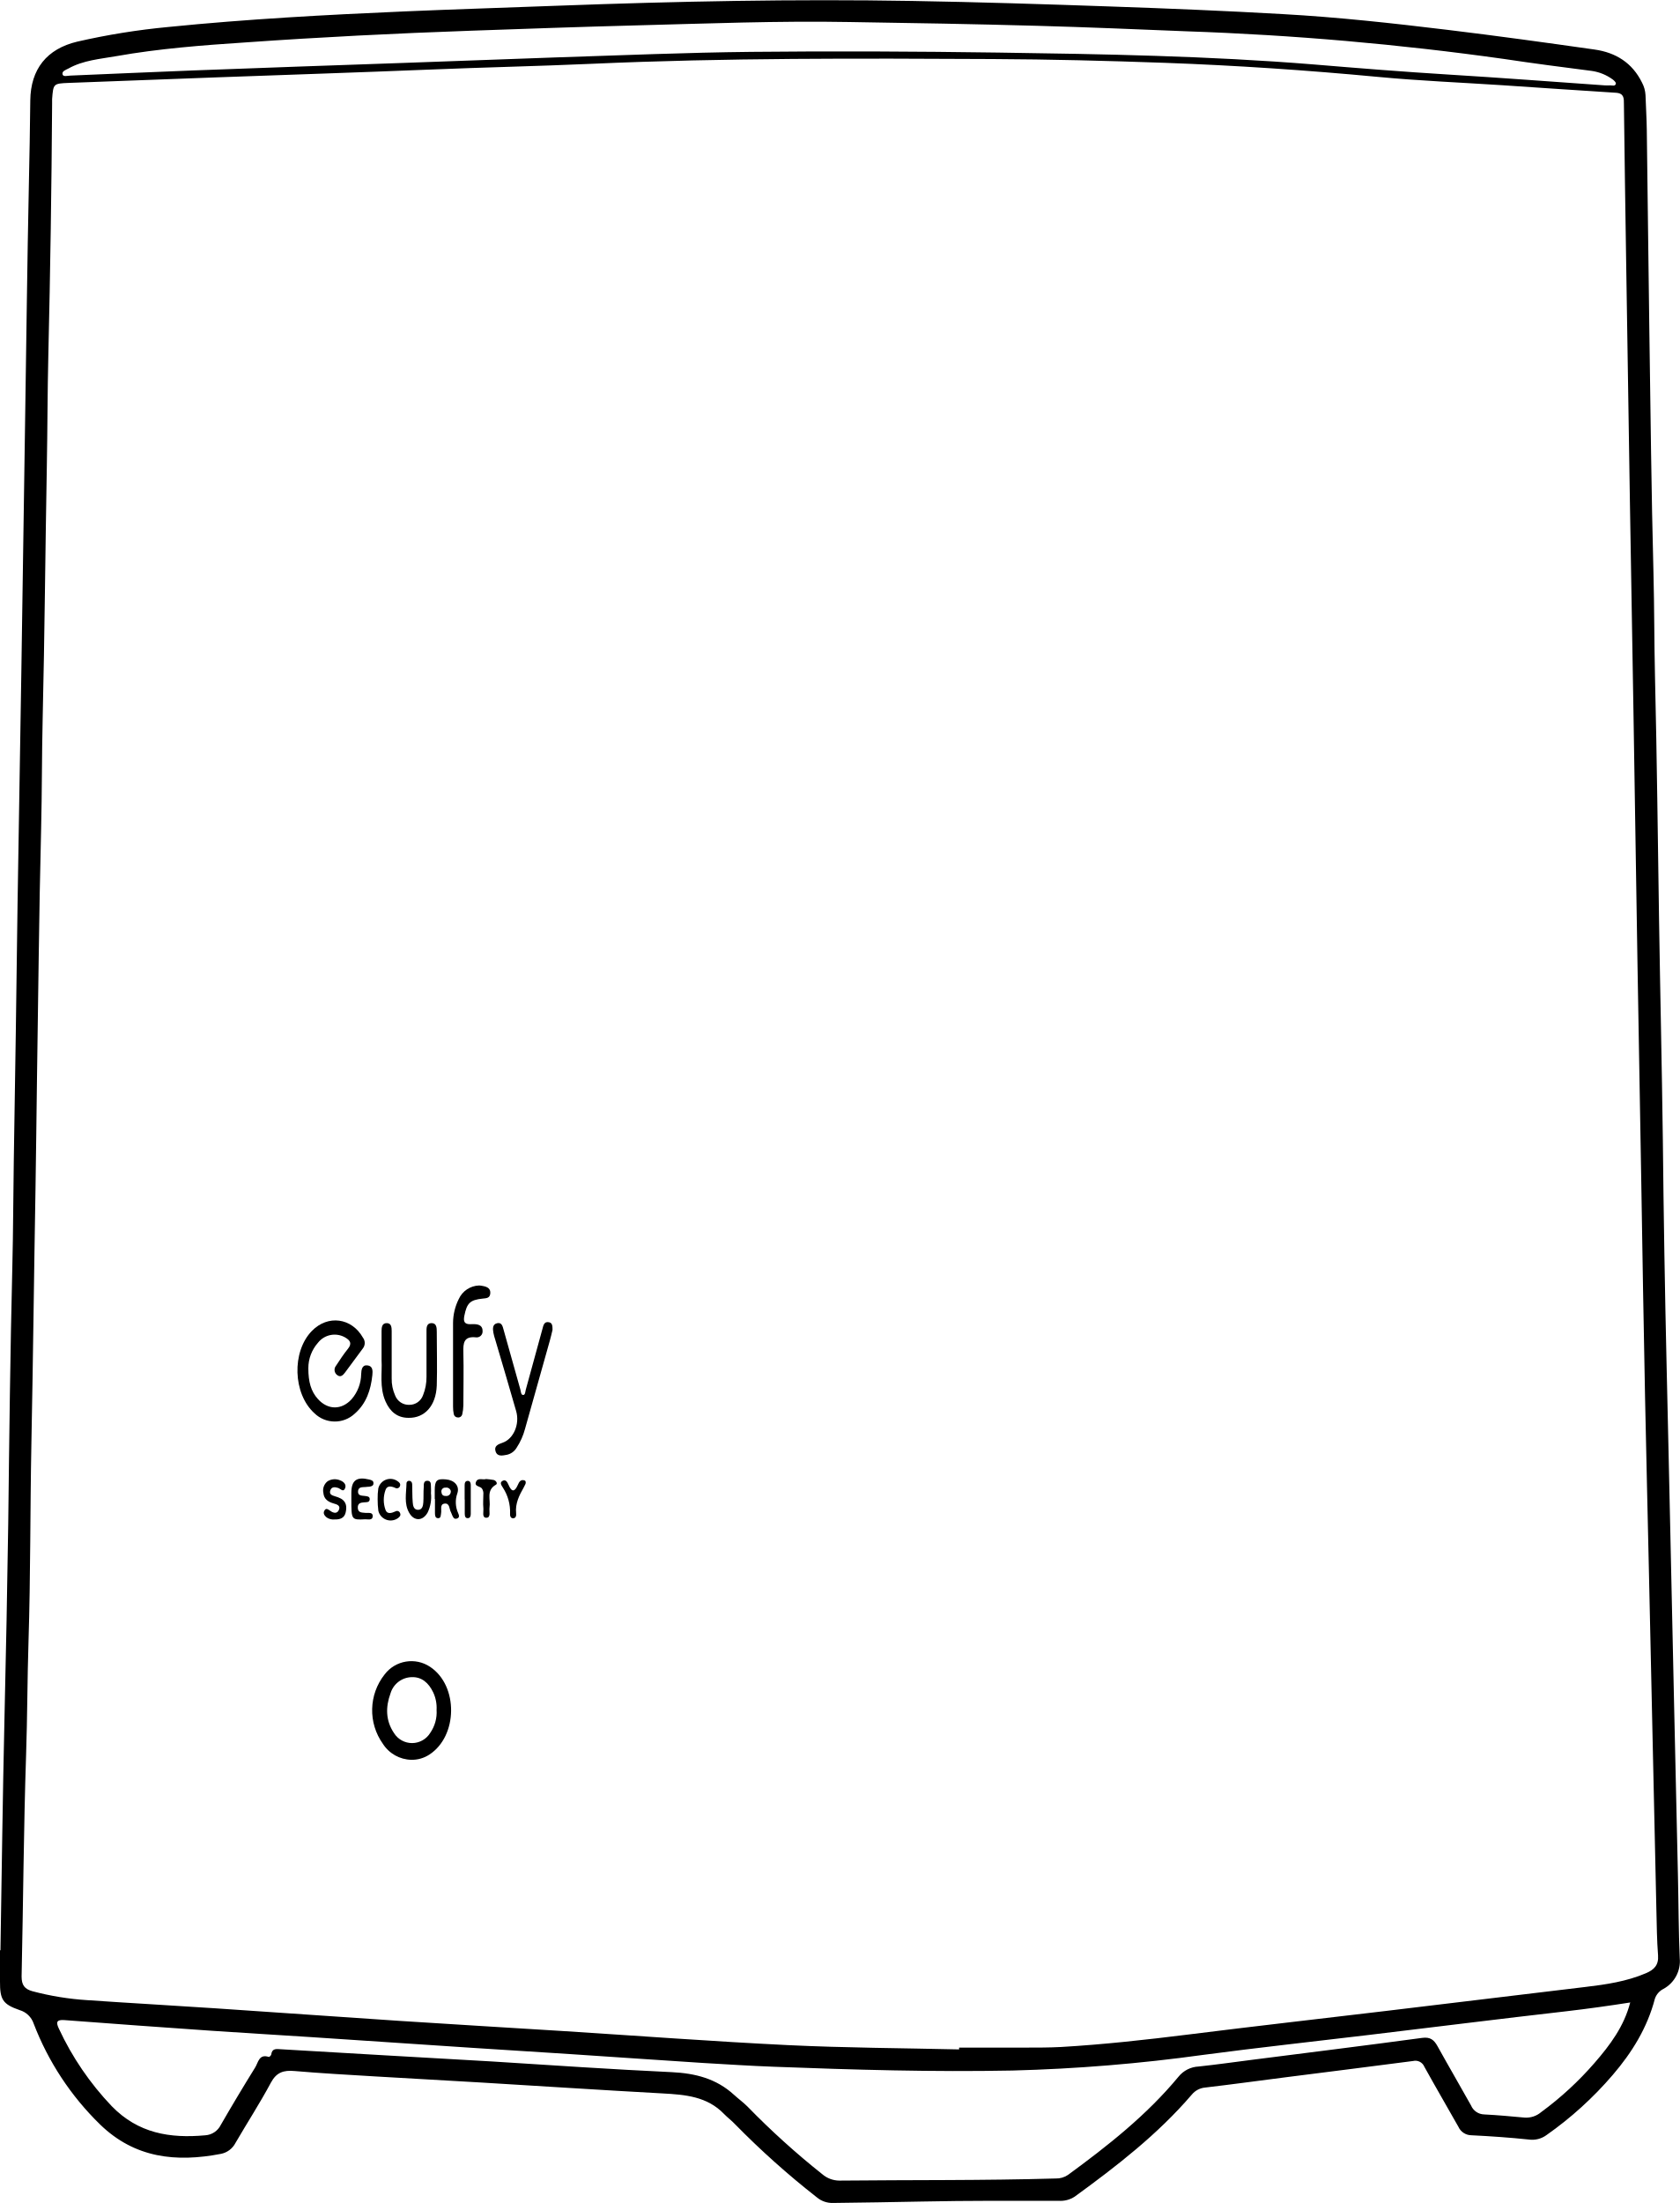
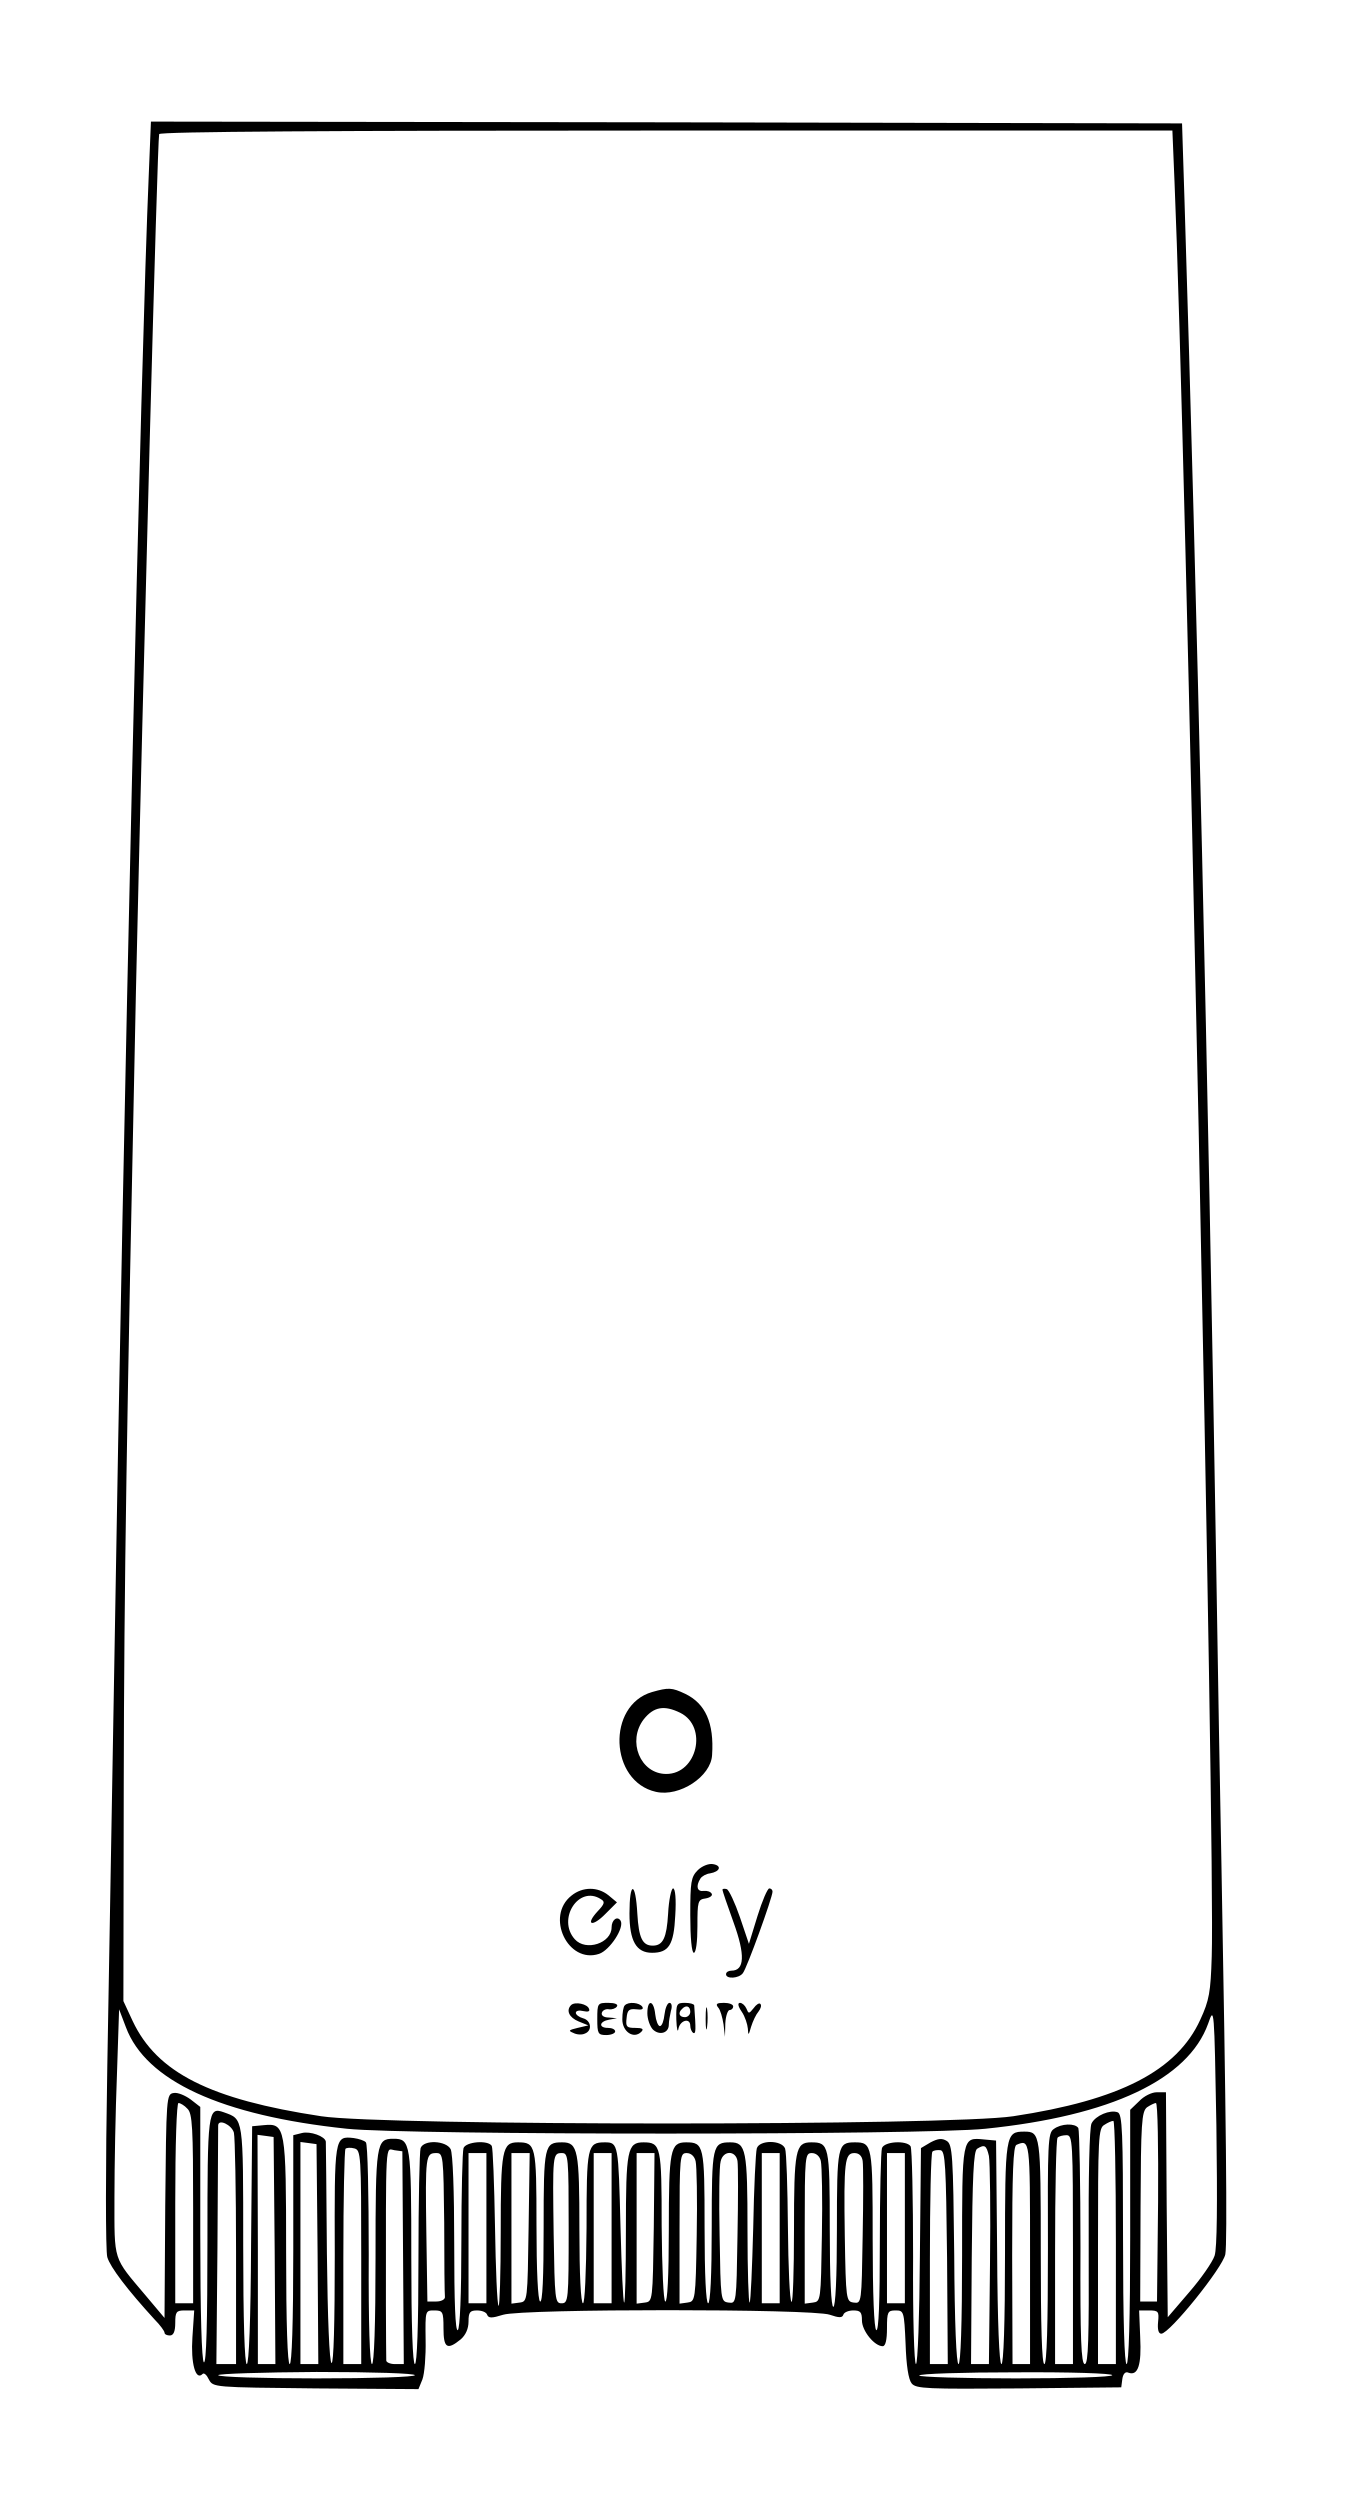
- <svg xmlns="http://www.w3.org/2000/svg" id="e060703c-a96b-4b6f-88b5-33cee6d5aa7b" data-name="Layer 1" width="156.92mm" height="205.74mm" viewBox="0 0 444.82 583.21">
-   <path d="M5,526.15c.34-20.4.59-40.81,1.06-61.21.4-17.24.75-34.47,1-51.71.27-22.74.53-45.48,1.09-68.21.23-9.24.23-18.49.38-27.73q.57-34.11,1-68.21.48-30.62,1-61.22.52-33.36,1-66.71c.33-20.91.56-41.81,1-62.71q.25-11,.37-22C13,28.16,17.26,22.8,25.35,20.88A185.66,185.66,0,0,1,49.49,17c20.8-2.09,41.65-3.22,62.53-4.12,13.65-.59,27.29-1,40.94-1.52,31.14-1.15,62.28-1.79,93.44-1.25,17.65.3,35.3.86,52.94,1.48,15.06.52,30.12,1.14,45.17,2,14.62.81,29.19,2.42,43.73,4.18,13,1.57,25.93,3.36,38.87,5.2,5.66.8,10,3.53,12.57,8.73a7.93,7.93,0,0,1,.94,3.34c.1,3.08.3,6.16.34,9.24.24,17.57.42,35.15.67,52.73.32,21.57.53,43.14,1.1,64.71.23,9.08.19,18.15.4,27.23.52,21.57.74,43.14,1.08,64.71.3,19.32.75,38.64,1,58q.31,30,1,60c.36,14.9.66,29.81,1,44.71q.51,22.86,1,45.71.51,22.24,1,44.47c.17,7.24.16,14.49.48,21.73a8.36,8.36,0,0,1-4.3,8.1A4.54,4.54,0,0,0,443.1,539c-2,7.67-6.07,14.24-11.16,20.17a94.78,94.78,0,0,1-17.54,15.92,6.39,6.39,0,0,1-4.66,1.18c-5.05-.53-10.12-.88-15.19-1.13a3.82,3.82,0,0,1-3.49-2.27c-3-5.31-6.06-10.55-9-15.86a2.57,2.57,0,0,0-3-1.53c-11.22,1.47-22.46,2.87-33.68,4.3-7.11.91-14.2,1.89-21.31,2.72a5.19,5.19,0,0,0-3.61,1.89c-9,10.5-19.89,18.92-31,27a6.9,6.9,0,0,1-4.26,1.1c-12,0-24-.06-36,.19q-11.88.24-23.74.38a6.39,6.39,0,0,1-4.32-1.52,221.77,221.77,0,0,1-21.58-19.29c-.93-1-2-1.77-2.93-2.73-4.49-4.68-10.31-5.13-16.3-5.46-16-.87-32.07-1.93-48.11-2.89-9.39-.56-18.78-1.06-28.17-1.62-7.07-.43-14.13-.81-21.18-1.42-2.87-.25-4.77.31-6.26,3.09-2.91,5.43-6.27,10.61-9.37,15.94a5.54,5.54,0,0,1-3.85,2.9c-11.86,2.29-22.8,1.15-32-7.77a74.52,74.52,0,0,1-17.59-26.7A5.57,5.57,0,0,0,10.07,542c-4.49-1.56-5.21-2.8-5.19-7.56,0-2.75,0-5.5,0-8.25ZM436.49,540c-5.6.87-11.2,1.66-16.82,2.31-17.53,2-35,4.2-52.56,6.3-14.55,1.75-29.11,3.32-43.63,5.25A451.74,451.74,0,0,1,273,558c-21.08.42-42.14-.2-63.2-1-6.24-.23-12.47-.64-18.7-1-11.8-.76-23.59-1.58-35.38-2.36-8.55-.56-17.11-1.08-25.67-1.64q-21.42-1.41-42.85-2.85c-8.72-.58-17.45-1.07-26.16-1.67q-19.56-1.35-39.1-2.83c-2.05-.15-2.3.51-1.47,2.26a76.39,76.39,0,0,0,14,20.53c7,7.2,15.42,8.56,24.74,7.71a4.93,4.93,0,0,0,4.13-2.74q4.43-7.68,9.11-15.22c.81-1.28,1-3.67,3.63-2.78.13,0,.59-.39.62-.63.22-1.74,1.4-1.48,2.61-1.41q13.71.83,27.42,1.6,14.2.81,28.42,1.63c15.87,1,31.73,2.09,47.61,2.83,6.24.3,11.81,1.71,16.49,6,1.16,1.06,2.46,2,3.57,3.11a210.08,210.08,0,0,0,19.81,17.91,7,7,0,0,0,4.54,1.69c19.07-.2,38.15,0,57.22-.56a5.54,5.54,0,0,0,3.29-.94c10.58-7.74,20.85-15.83,29.27-26a7.26,7.26,0,0,1,5.31-2.7c4.72-.5,9.42-1.17,14.12-1.77,15-1.92,30.07-3.78,45.08-5.81,2.18-.3,3.16.53,4.1,2.23,2.9,5.24,5.94,10.42,8.86,15.66a3.87,3.87,0,0,0,3.46,2.37c3.57.18,7.14.51,10.7.84A6.1,6.1,0,0,0,413,569a86,86,0,0,0,14.11-13c4.11-4.72,7.85-9.73,9.45-16l.06-.09ZM258.86,552.41v-.48c5.91,0,11.82,0,17.73,0,3.08,0,6.17,0,9.25-.16,11.3-.66,22.55-1.91,33.78-3.31,17.35-2.18,34.72-4.14,52.08-6.21q26.52-3.16,53.05-6.38c5.47-.65,10.9-1.45,16-3.64,2.1-.89,3.39-2.12,3.19-4.71-.31-4-.34-8-.44-12q-.51-22.6-1-45.21t-1-45.47c-.33-15-.69-30-1-45q-.56-28.48-1-57-.5-28.74-1-57.47-.56-33.48-1.07-67-.45-27.74-.94-55.47-.52-32-1-64-.33-20.74-.59-41.48c0-1.46.08-2.84-2.05-3-10.05-.62-20.1-1.34-30.15-2-11-.72-22-1.17-32.89-2.2-18.82-1.77-37.67-3.05-56.55-3.73-15.15-.54-30.31-.93-45.47-1-35.4-.18-70.8-.32-106.19,1.26-14.39.64-28.8.94-43.19,1.54-18.72.76-37.45,1.37-56.17,2.05q-19.6.72-39.19,1.47c-4.05.16-4.06.22-4.37,4.29,0,.41,0,.83,0,1.25q-.22,33.24-1,66.46c-.23,9.83-.22,19.66-.4,29.49-.41,22.24-.57,44.48-1.1,66.72-.23,9.74-.17,19.48-.41,29.23-.57,22.4-.75,44.81-1.11,67.22-.14,9.41-.21,18.82-.38,28.23-.4,22.49-.64,45-1.09,67.47-.34,17.41-.21,34.83-.76,52.23-.32,10-.3,20-.64,30-.65,19.56-.76,39.14-1.19,58.71,0,2.25.77,3.32,2.88,3.9A74.73,74.73,0,0,0,28,539.37c11.3.78,22.6,1.4,33.9,2.16,16.28,1.08,32.55,2.26,48.83,3.33,14.2.93,28.42,1.76,42.62,2.65,20.11,1.27,40.2,2.79,60.32,3.77C228.7,552,243.78,552.06,258.86,552.41Zm171-519.95a14.08,14.08,0,0,0,1.44,0c.54,0,1.32.31,1.47-.47.06-.31-.48-.84-.86-1.11a12.34,12.34,0,0,0-5.49-2.24c-7.76-1-15.52-2-23.26-3.17a798.87,798.87,0,0,0-84-7.32c-13.23-.53-26.45-1.1-39.69-1.46-16.56-.46-33.13-.75-49.7-1-18.92-.34-37.81.41-56.71.9-14.48.38-29,.89-43.44,1.4-19.89.7-39.75,1.69-59.6,3.09C58.48,21.84,47,22.72,35.7,24.72,31.39,25.48,26.91,25.81,23,28c-.66.36-1.85.69-1.53,1.62.21.62,1.36.27,2.08.25,10.73-.44,21.46-.94,32.19-1.35q28-1.05,55.91-2c13.57-.49,27.13-1,40.69-1.47,17.15-.55,34.29-1.28,51.44-1.46,21.82-.23,43.65-.12,65.48.19,27.81.4,55.61.88,83.35,3.13,11.95,1,23.89,1.95,35.86,2.69C402.12,30.43,415.81,31.48,429.82,32.46Z" transform="translate(-4.88 -9.86)" />
-   <path d="M113.8,475.74a9.17,9.17,0,0,1-7.53-4.23,15.28,15.28,0,0,1,.46-18.37,8.91,8.91,0,0,1,12.06-2c7.52,5,7.35,18.37-.26,23.25A8.4,8.4,0,0,1,113.8,475.74Zm6.69-13.22a9.68,9.68,0,0,0-.91-4.66c-1.17-2.43-3-4.13-5.75-4a6,6,0,0,0-5.55,4.32c-1.32,3.61-1.29,7.18.93,10.48a5.64,5.64,0,0,0,9.6-.05A9.58,9.58,0,0,0,120.49,462.52Z" transform="translate(-4.88 -9.86)" />
-   <path d="M86.53,372.09c0,3.54.66,6.08,2.56,8.17,2.66,2.92,6.28,2.91,8.91,0a10.38,10.38,0,0,0,2.52-6.63c.06-1.07.17-2.47,1.65-2.31s1.42,1.52,1.31,2.59c-.41,3.91-1.59,7.51-4.67,10.2A7.73,7.73,0,0,1,88.15,384c-5.71-5.15-6.06-16.3-.68-21.8C91.7,357.87,98,358.7,101,364a2.33,2.33,0,0,1,0,2.79q-2.36,3.22-4.75,6.42c-.52.69-1.18,1.38-2.08.68a1.71,1.71,0,0,1-.32-2.46c1-1.53,2-3.05,3.16-4.49s.57-2.25-.71-3a5.6,5.6,0,0,0-7.21,1.38A10.15,10.15,0,0,0,86.53,372.09Z" transform="translate(-4.88 -9.86)" />
-   <path d="M151.19,361.92c-.2.82-.43,1.88-.73,2.92q-3.26,11.64-6.55,23.29a17,17,0,0,1-2.23,5,4,4,0,0,1-2.56,1.86c-1.12.19-2.51.59-3-.87s.67-1.92,1.87-2.33c2.87-1,4.56-4.87,3.58-8.33-1.79-6.32-3.69-12.61-5.54-18.92a14.71,14.71,0,0,1-.51-1.92c-.16-1-.25-2.17,1-2.46s1.47.86,1.71,1.72c1.5,5.28,2.95,10.57,4.45,15.85.14.53.14,1.41.72,1.43s.57-.89.71-1.4c1.49-5.37,2.93-10.75,4.42-16.12.23-.84.41-2,1.69-1.74C151.16,360.05,151.19,360.91,151.19,361.92Z" transform="translate(-4.88 -9.86)" />
-   <path d="M105.92,370c0-3,0-5.37,0-7.7,0-1,.08-2.22,1.45-2.16,1.18.05,1.22,1.19,1.23,2.11q0,6.24,0,12.47a10.57,10.57,0,0,0,.93,4.61,3.87,3.87,0,0,0,3.74,2.44,3.82,3.82,0,0,0,3.64-2.57,12.69,12.69,0,0,0,.91-4.87c0-3.91,0-7.82,0-11.73,0-1.05-.13-2.47,1.39-2.46,1.29,0,1.33,1.29,1.33,2.29,0,4.74.14,9.48,0,14.22-.21,5.38-3.2,8.64-7.48,8.56-3,0-4.9-1.66-6.09-4.34C105.31,377.11,106.12,373.16,105.92,370Z" transform="translate(-4.88 -9.86)" />
-   <path d="M131.77,350.17c.28,0,.7.08,1.1.16,1.07.21,1.95.68,1.84,1.94s-1,1.27-2,1.37c-3.38.35-4.2,1.2-4.87,4.56-.3,1.49,0,2.27,1.66,2.22a10.38,10.38,0,0,1,1.25,0c1.12.09,1.94.55,1.92,1.82a1.56,1.56,0,0,1-1.78,1.66c-3.21-.34-3.38,1.52-3.31,4,.12,4.66,0,9.31,0,14a11.17,11.17,0,0,1-.31,2.44,1.06,1.06,0,0,1-1.15.77,1.09,1.09,0,0,1-1.08-.88,9.27,9.27,0,0,1-.19-2c0-7.4,0-14.79,0-22.19a14.21,14.21,0,0,1,1.5-6.25A6.12,6.12,0,0,1,131.77,350.17Z" transform="translate(-4.88 -9.86)" />
-   <path d="M120,406.69c0-.74,0-1.49,0-2.24,0-2.69.54-3.17,3-2.94,2.18.19,3.63,1.7,3,3.65a7,7,0,0,0,.2,5.27c.21.49.49,1.2-.34,1.45s-1-.42-1.26-.94c-.12-.22-.15-.48-.28-.69-.51-.85-.28-2.54-1.75-2.33-1.3.19-.7,1.64-.89,2.55-.11.55,0,1.33-.8,1.31s-.8-.77-.82-1.34c0-1.25,0-2.5,0-3.75Zm4.28-2a1.2,1.2,0,0,0-1.41-1,1,1,0,0,0-1.07,1.3c.08.72.57.94,1.21.91A1.16,1.16,0,0,0,124.25,404.65Z" transform="translate(-4.88 -9.86)" />
-   <path d="M119,405.16a9.45,9.45,0,0,1-.87,5.1c-1.27,2.3-3.58,2.38-4.88.12-1.43-2.46-.78-5.18-.73-7.81a.68.68,0,0,1,.85-.67c.5.09.64.51.66.93.06,1.57,0,3.16.14,4.73.06.91.27,2,1.41,2s1.34-1.1,1.4-2c.09-1.32,0-2.66.11-4,0-.7-.07-1.74,1-1.69s.85,1.07.91,1.78S119,404.84,119,405.16Z" transform="translate(-4.88 -9.86)" />
-   <path d="M93.52,412.11a3.16,3.16,0,0,1-2.14-.53c-.54-.44-1-1.06-.63-1.74.46-.92,1-.38,1.61,0,.84.62,1.82.82,2.28-.3s-.56-1.42-1.37-1.65c-1.47-.42-2.61-1.13-2.76-2.81A3.08,3.08,0,0,1,91.63,402a3.62,3.62,0,0,1,3.37-.22c.93.35,1.67,1.12,1.25,2.1-.49,1.14-1.2.09-1.82-.11-.85-.28-1.76-.36-2.09.67s.44,1.29,1.22,1.53a8.13,8.13,0,0,1,1.62.63c1.48.86,1.57,2.25,1.22,3.71S94.88,412.15,93.52,412.11Z" transform="translate(-4.88 -9.86)" />
-   <path d="M97.92,406.82v-1.74c0-3.33,1.41-4.35,4.73-3.54.6.15,1.19.3,1.12,1.06,0,.59-.56.76-1.07.84-.33.05-.67,0-1,.08-.79.08-1.82-.11-2,1-.16,1.41,1,1.25,1.86,1.38.57.08,1.28.11,1.22.91s-.8.73-1.36.76c-1,.07-1.87.21-1.79,1.51s1.1,1.19,2,1.29c.75.08,2-.27,1.95.9s-1.28.77-2,.8C97.93,412.26,97.92,412.22,97.92,406.82Z" transform="translate(-4.88 -9.86)" />
-   <path d="M104.88,406.76a17.86,17.86,0,0,1,.18-2.9,3.29,3.29,0,0,1,5-1.95c.49.33,1,.72.72,1.4a.86.86,0,0,1-1.25.44c-1-.45-2.14-.66-2.55.52a7.75,7.75,0,0,0,0,5.35c.45,1.18,1.62.81,2.59.37a.84.84,0,0,1,1.24.41c.31.69-.17,1.09-.65,1.43a3.34,3.34,0,0,1-5.09-2A22.88,22.88,0,0,1,104.88,406.76Z" transform="translate(-4.88 -9.86)" />
-   <path d="M144.05,402.67c-.12.24-.29.62-.5,1-1.2,2.1-2.26,4.23-2,6.79.06.53,0,1.3-.75,1.34s-.9-.7-.85-1.26a11.75,11.75,0,0,0-1.88-6.82c-.31-.55-1.09-1.39,0-1.88.78-.35,1.19.46,1.44,1.05.88,2.06,1.66,2,2.53,0,.29-.67.69-1.41,1.66-1.14C144.07,401.82,144.17,402.16,144.05,402.67Z" transform="translate(-4.88 -9.86)" />
-   <path d="M133.61,401.41a19.91,19.91,0,0,1,2,.25c.67.16,1.12,1,.58,1.26-2.63,1.5-1.36,3.95-1.68,6-.15,1,.44,2.72-.83,2.74S133,410,132.87,409c-.11-1.15,0-2.31,0-3.47a2.37,2.37,0,0,0-.4-1.65c-.51-.61-2.13-.49-1.5-1.8C131.45,401,132.74,401.69,133.61,401.41Z" transform="translate(-4.88 -9.86)" />
-   <path d="M127.92,406.85c0-1.23,0-2.47,0-3.7,0-.58.06-1.26.85-1.25.62,0,.76.58.77,1.08q0,3.84,0,7.66c0,.49-.11,1.09-.72,1.13-.82.06-.85-.66-.87-1.21,0-1.23,0-2.47,0-3.71Z" transform="translate(-4.88 -9.86)" />
+ <svg xmlns="http://www.w3.org/2000/svg" version="1.0" width="383pt" height="699pt" viewBox="0 0 383 699" preserveAspectRatio="xMidYMid meet">
+   <g transform="translate(0,699) scale(0.1,-0.1)" fill="#000000" stroke="none">
+     <path d="M416 6503 c-22 -509 -71 -2613 -96 -4143 -6 -355 -15 -871 -20 -1148 -5 -286 -5 -516 0 -533 8 -28 57 -92 132 -174 16 -16 28 -33 28 -37 0 -5 7 -8 15 -8 10 0 15 11 15 35 0 31 3 35 26 35 l27 0 -5 -75 c-5 -73 9 -122 28 -103 4 5 12 -2 18 -15 12 -22 12 -22 299 -25 l287 -2 11 27 c6 16 10 65 9 111 -1 82 -1 82 24 82 24 0 26 -3 26 -50 0 -55 10 -62 48 -31 14 12 22 30 22 50 0 26 4 31 24 31 13 0 26 -5 28 -12 4 -10 13 -10 45 0 56 17 865 17 913 0 26 -9 35 -9 38 0 2 7 15 12 28 12 20 0 24 -5 24 -28 0 -29 35 -72 58 -72 8 0 12 18 12 50 0 46 2 50 24 50 23 0 24 -2 28 -93 2 -61 8 -100 17 -111 12 -15 43 -16 300 -14 l286 3 3 23 c2 15 9 22 17 18 27 -10 37 22 33 99 l-3 75 28 0 c26 0 28 -3 25 -32 -2 -21 1 -33 9 -33 23 0 172 185 179 222 6 32 2 386 -11 1098 -3 149 -10 536 -15 860 -22 1318 -53 2656 -88 3780 l-7 220 -1441 3 -1442 2 -6 -147z m2868 -23 c31 -719 114 -4675 104 -4960 -3 -100 -7 -123 -32 -177 -65 -143 -225 -225 -523 -270 -178 -27 -1757 -27 -1935 0 -311 47 -459 122 -527 266 l-26 56 1 610 c1 563 8 987 34 2210 20 882 60 2384 65 2400 1 7 483 10 1418 10 l1415 0 6 -145z m112 -5797 c-6 -18 -38 -64 -71 -102 l-60 -70 -3 315 -2 314 -26 0 c-14 0 -36 -11 -49 -25 l-25 -24 0 -356 c0 -230 -4 -355 -10 -355 -6 0 -10 123 -10 349 0 302 -2 350 -15 355 -21 8 -62 -9 -73 -31 -6 -11 -9 -149 -8 -346 1 -257 -1 -327 -11 -327 -10 0 -13 70 -12 325 0 179 -3 329 -6 335 -9 14 -48 13 -69 -3 -16 -11 -17 -39 -16 -335 0 -213 -3 -322 -10 -322 -7 0 -10 106 -10 313 0 330 -1 337 -46 337 -53 0 -54 -7 -54 -341 0 -196 -4 -309 -10 -309 -6 0 -11 116 -12 313 l-3 312 -33 3 c-63 6 -62 11 -62 -324 0 -193 -4 -304 -10 -304 -6 0 -11 114 -12 306 -3 280 -5 308 -21 318 -13 8 -24 7 -45 -4 l-27 -16 -3 -302 c-1 -166 -6 -302 -11 -302 -5 0 -9 134 -8 299 0 164 -3 303 -7 310 -11 17 -73 14 -80 -5 -3 -9 -6 -128 -6 -265 0 -164 -3 -248 -10 -244 -6 4 -10 99 -10 254 0 264 -1 271 -50 271 -48 0 -50 -9 -50 -242 0 -139 -4 -218 -10 -218 -6 0 -10 79 -10 218 0 234 -2 242 -52 242 -44 0 -48 -21 -48 -246 0 -114 -3 -204 -7 -200 -5 4 -9 98 -10 209 -1 111 -4 210 -8 220 -10 24 -72 24 -79 0 -3 -10 -8 -110 -10 -222 -3 -112 -7 -206 -10 -209 -3 -3 -6 88 -6 202 0 225 -4 246 -48 246 -50 0 -52 -8 -52 -237 0 -135 -4 -213 -10 -213 -6 0 -10 78 -10 213 0 229 -2 237 -52 237 -44 0 -48 -21 -48 -245 0 -129 -4 -204 -10 -200 -5 3 -9 91 -10 212 0 222 -2 233 -51 233 -45 0 -49 -21 -49 -246 0 -114 -2 -205 -5 -202 -3 3 -7 97 -10 209 -6 235 -6 239 -44 239 -49 0 -51 -11 -51 -239 -1 -128 -5 -211 -10 -211 -6 0 -10 81 -10 206 0 222 -4 244 -48 244 -50 0 -52 -8 -52 -238 0 -139 -3 -211 -10 -207 -6 4 -10 86 -10 214 0 223 -2 231 -52 231 -44 0 -48 -21 -48 -251 0 -117 -3 -210 -6 -206 -4 3 -8 103 -10 222 -2 119 -6 220 -9 225 -10 17 -72 12 -79 -6 -3 -9 -6 -125 -6 -259 0 -152 -4 -246 -10 -250 -7 -4 -10 78 -10 240 0 151 -4 254 -10 266 -13 24 -75 27 -84 3 -3 -9 -6 -148 -6 -310 0 -189 -4 -294 -10 -294 -6 0 -10 106 -10 299 0 320 -2 331 -50 331 -48 0 -50 -11 -50 -331 0 -191 -4 -299 -10 -299 -6 0 -10 110 -9 306 0 169 -3 310 -8 314 -4 5 -20 10 -34 12 -54 6 -54 5 -53 -326 0 -191 -3 -305 -9 -303 -6 2 -11 125 -13 307 -1 168 -3 308 -3 312 -2 15 -44 30 -67 24 l-24 -6 0 -320 c0 -207 -4 -320 -10 -320 -6 0 -10 111 -10 313 0 351 -2 361 -63 355 l-32 -3 -3 -332 c-1 -211 -6 -333 -12 -333 -6 0 -10 121 -10 333 0 361 1 351 -54 371 -45 16 -46 4 -46 -361 0 -227 -3 -342 -10 -338 -6 4 -10 135 -10 360 l0 354 -27 21 c-15 11 -36 20 -47 18 -21 -3 -21 -9 -24 -316 l-2 -313 -53 63 c-92 109 -87 93 -87 274 0 88 3 243 7 344 l6 182 19 -50 c56 -150 266 -247 618 -284 172 -18 1611 -18 1785 0 352 36 567 138 623 294 17 49 17 48 23 -284 3 -223 2 -344 -5 -365z m-2872 411 c14 -13 16 -53 16 -280 l0 -264 -25 0 -25 0 0 280 c0 166 4 280 9 280 5 0 17 -7 25 -16z m2714 -261 l-3 -278 -23 0 -24 0 1 265 c1 234 3 266 18 278 9 6 21 12 25 12 5 0 7 -125 6 -277z m-2584 194 c3 -12 6 -163 6 -334 l0 -313 -27 0 -28 0 3 327 c1 181 2 333 2 340 0 20 38 2 44 -20z m2466 -307 l0 -340 -25 0 -25 0 0 330 c0 303 1 330 18 339 9 6 20 11 25 11 4 0 7 -153 7 -340z m-2352 -22 l2 -318 -24 0 -25 0 0 321 -1 320 23 -3 22 -3 3 -317z m2232 2 l0 -320 -25 0 -25 0 0 313 c0 173 3 317 7 320 3 4 15 7 25 7 17 0 18 -16 18 -320z m-2112 -12 l2 -308 -25 0 -25 0 0 311 0 310 23 -3 22 -3 3 -307z m1992 2 l0 -310 -25 0 -24 0 -1 304 c0 235 3 305 12 309 38 16 38 16 38 -303z m-1870 -11 l0 -299 -25 0 -25 0 0 298 c0 164 3 301 6 304 3 3 14 4 25 1 18 -5 19 -17 19 -304z m1755 283 c3 -16 5 -153 3 -305 l-3 -277 -25 0 -25 0 2 297 c2 229 5 298 15 305 21 13 26 10 33 -20z m-1638 -284 l2 -298 -25 0 c-13 0 -24 5 -24 10 0 6 -1 75 -1 155 0 473 -2 437 24 433 l22 -3 2 -297z m1521 -1 l2 -297 -25 0 -25 0 0 293 c0 162 3 297 7 301 4 4 14 5 23 4 13 -3 15 -41 18 -301z m-1406 98 c0 -107 1 -201 2 -207 1 -7 -10 -13 -24 -13 l-25 0 -3 195 c-3 213 -2 220 28 220 19 0 20 -6 22 -195z m118 -15 l0 -210 -25 0 -25 0 0 210 0 210 25 0 25 0 0 -210z m118 3 c-3 -207 -3 -208 -25 -211 l-23 -3 0 210 0 211 25 0 26 0 -3 -207z m112 -3 c0 -202 -1 -210 -20 -210 -18 0 -19 9 -22 194 -3 222 -3 226 23 226 18 0 19 -9 19 -210z m120 0 l0 -210 -25 0 -25 0 0 210 0 210 25 0 25 0 0 -210z m118 3 c-3 -207 -3 -208 -25 -211 l-23 -3 0 210 0 211 25 0 25 0 -2 -207z m117 184 c3 -12 5 -105 3 -207 -3 -183 -4 -185 -26 -188 l-22 -3 0 210 c0 204 1 211 20 211 12 0 22 -9 25 -23z m117 1 c2 -13 2 -108 0 -211 -3 -188 -3 -188 -25 -185 -22 3 -22 6 -25 188 -2 101 -1 195 3 207 7 31 42 31 47 1z m118 -188 l0 -210 -25 0 -25 0 0 210 0 210 25 0 25 0 0 -210z m115 188 c3 -13 5 -106 3 -208 -3 -183 -3 -185 -25 -188 l-23 -3 0 210 c0 204 1 211 20 211 12 0 22 -9 25 -22z m117 0 c2 -13 2 -108 0 -211 -3 -187 -3 -188 -25 -185 -21 3 -22 6 -25 188 -3 207 0 230 27 230 13 0 21 -8 23 -22z m118 -188 l0 -210 -25 0 -25 0 0 210 0 210 25 0 25 0 0 -210z m-1370 -411 c0 -5 -118 -9 -275 -9 -151 0 -275 4 -275 9 0 4 124 8 275 9 158 0 275 -4 275 -9z m1950 0 c0 -5 -119 -9 -270 -9 -148 0 -270 4 -270 8 0 5 122 9 270 9 152 1 270 -3 270 -8z M1823 2259 c-127 -37 -119 -250 11 -279 66 -15 154 43 157 103 6 90 -19 144 -75 171 -38 18 -47 18 -93 5z m79 -58 c78 -39 47 -171 -39 -171 -73 0 -110 92 -63 153 28 35 57 40 102 18z M1951 1761 c-19 -19 -21 -33 -21 -126 0 -63 4 -105 10 -105 6 0 10 31 10 74 0 70 1 75 23 78 12 2 20 8 17 13 -3 6 -13 9 -22 8 -19 -3 -23 13 -10 34 4 7 17 14 27 15 29 5 34 22 8 26 -12 2 -31 -6 -42 -17z M1598 1690 c-74 -58 -10 -192 77 -163 30 10 72 74 60 93 -9 14 -25 2 -25 -19 0 -44 -72 -68 -103 -33 -50 56 11 152 73 112 12 -7 11 -13 -9 -34 -36 -39 -15 -45 22 -7 l32 32 -24 20 c-30 24 -72 24 -103 -1z M1760 1640 c0 -77 19 -110 63 -110 47 0 61 22 65 104 3 46 0 76 -6 76 -5 0 -12 -32 -14 -71 -4 -67 -14 -89 -43 -89 -29 0 -39 22 -43 89 -5 92 -22 92 -22 1z M2020 1706 c0 -3 14 -44 31 -91 33 -91 31 -135 -6 -135 -8 0 -15 -4 -15 -10 0 -14 36 -12 47 3 11 13 83 212 83 228 0 5 -4 9 -9 9 -5 0 -20 -35 -33 -77 l-24 -78 -25 74 c-14 41 -31 77 -37 79 -7 2 -12 1 -12 -2z M1597 1384 c-15 -15 -6 -35 21 -46 l27 -11 -30 -7 c-25 -6 -27 -8 -12 -14 9 -5 24 -6 32 -2 22 8 18 37 -5 43 -11 3 -20 10 -20 15 0 6 9 8 21 5 13 -3 19 -1 16 6 -4 14 -39 21 -50 11z M1670 1345 c0 -41 2 -45 25 -45 14 0 25 5 25 10 0 6 -9 10 -20 10 -27 0 -25 18 3 23 l22 4 -23 2 c-14 0 -22 6 -19 14 2 6 11 11 20 9 8 -1 18 2 22 8 4 6 -6 10 -24 10 -30 0 -31 -1 -31 -45z M1747 1383 c-4 -3 -7 -21 -7 -39 0 -35 32 -56 53 -35 8 8 3 11 -17 11 -24 0 -27 3 -24 28 2 22 7 26 27 24 15 -2 21 0 17 7 -8 12 -39 15 -49 4z M1810 1361 c0 -16 7 -36 15 -45 18 -18 45 -11 45 13 0 9 3 26 6 39 4 12 2 22 -4 22 -6 0 -12 -15 -14 -32 -2 -18 -7 -33 -13 -33 -5 0 -11 15 -13 33 -4 40 -22 43 -22 3z M1891 1343 c1 -27 4 -38 6 -25 5 24 33 31 33 8 0 -8 4 -17 8 -20 8 -4 8 8 3 77 -1 4 -12 7 -26 7 -23 0 -25 -3 -24 -47z m39 22 c0 -8 -7 -15 -15 -15 -16 0 -20 12 -8 23 11 12 23 8 23 -8z M1973 1345 c0 -27 2 -38 4 -22 2 15 2 37 0 50 -2 12 -4 0 -4 -28z M2008 1377 c6 -6 12 -28 15 -47 l4 -35 1 38 c1 20 7 37 12 37 6 0 10 5 10 10 0 6 -12 10 -26 10 -20 0 -24 -3 -16 -13z M2074 1365 c9 -13 16 -35 17 -47 1 -20 2 -20 9 5 5 16 14 35 21 43 6 8 9 17 5 21 -3 4 -12 -2 -19 -12 -13 -16 -14 -16 -20 -1 -4 9 -12 16 -18 16 -7 0 -6 -9 5 -25z" />
+   </g>
</svg>
